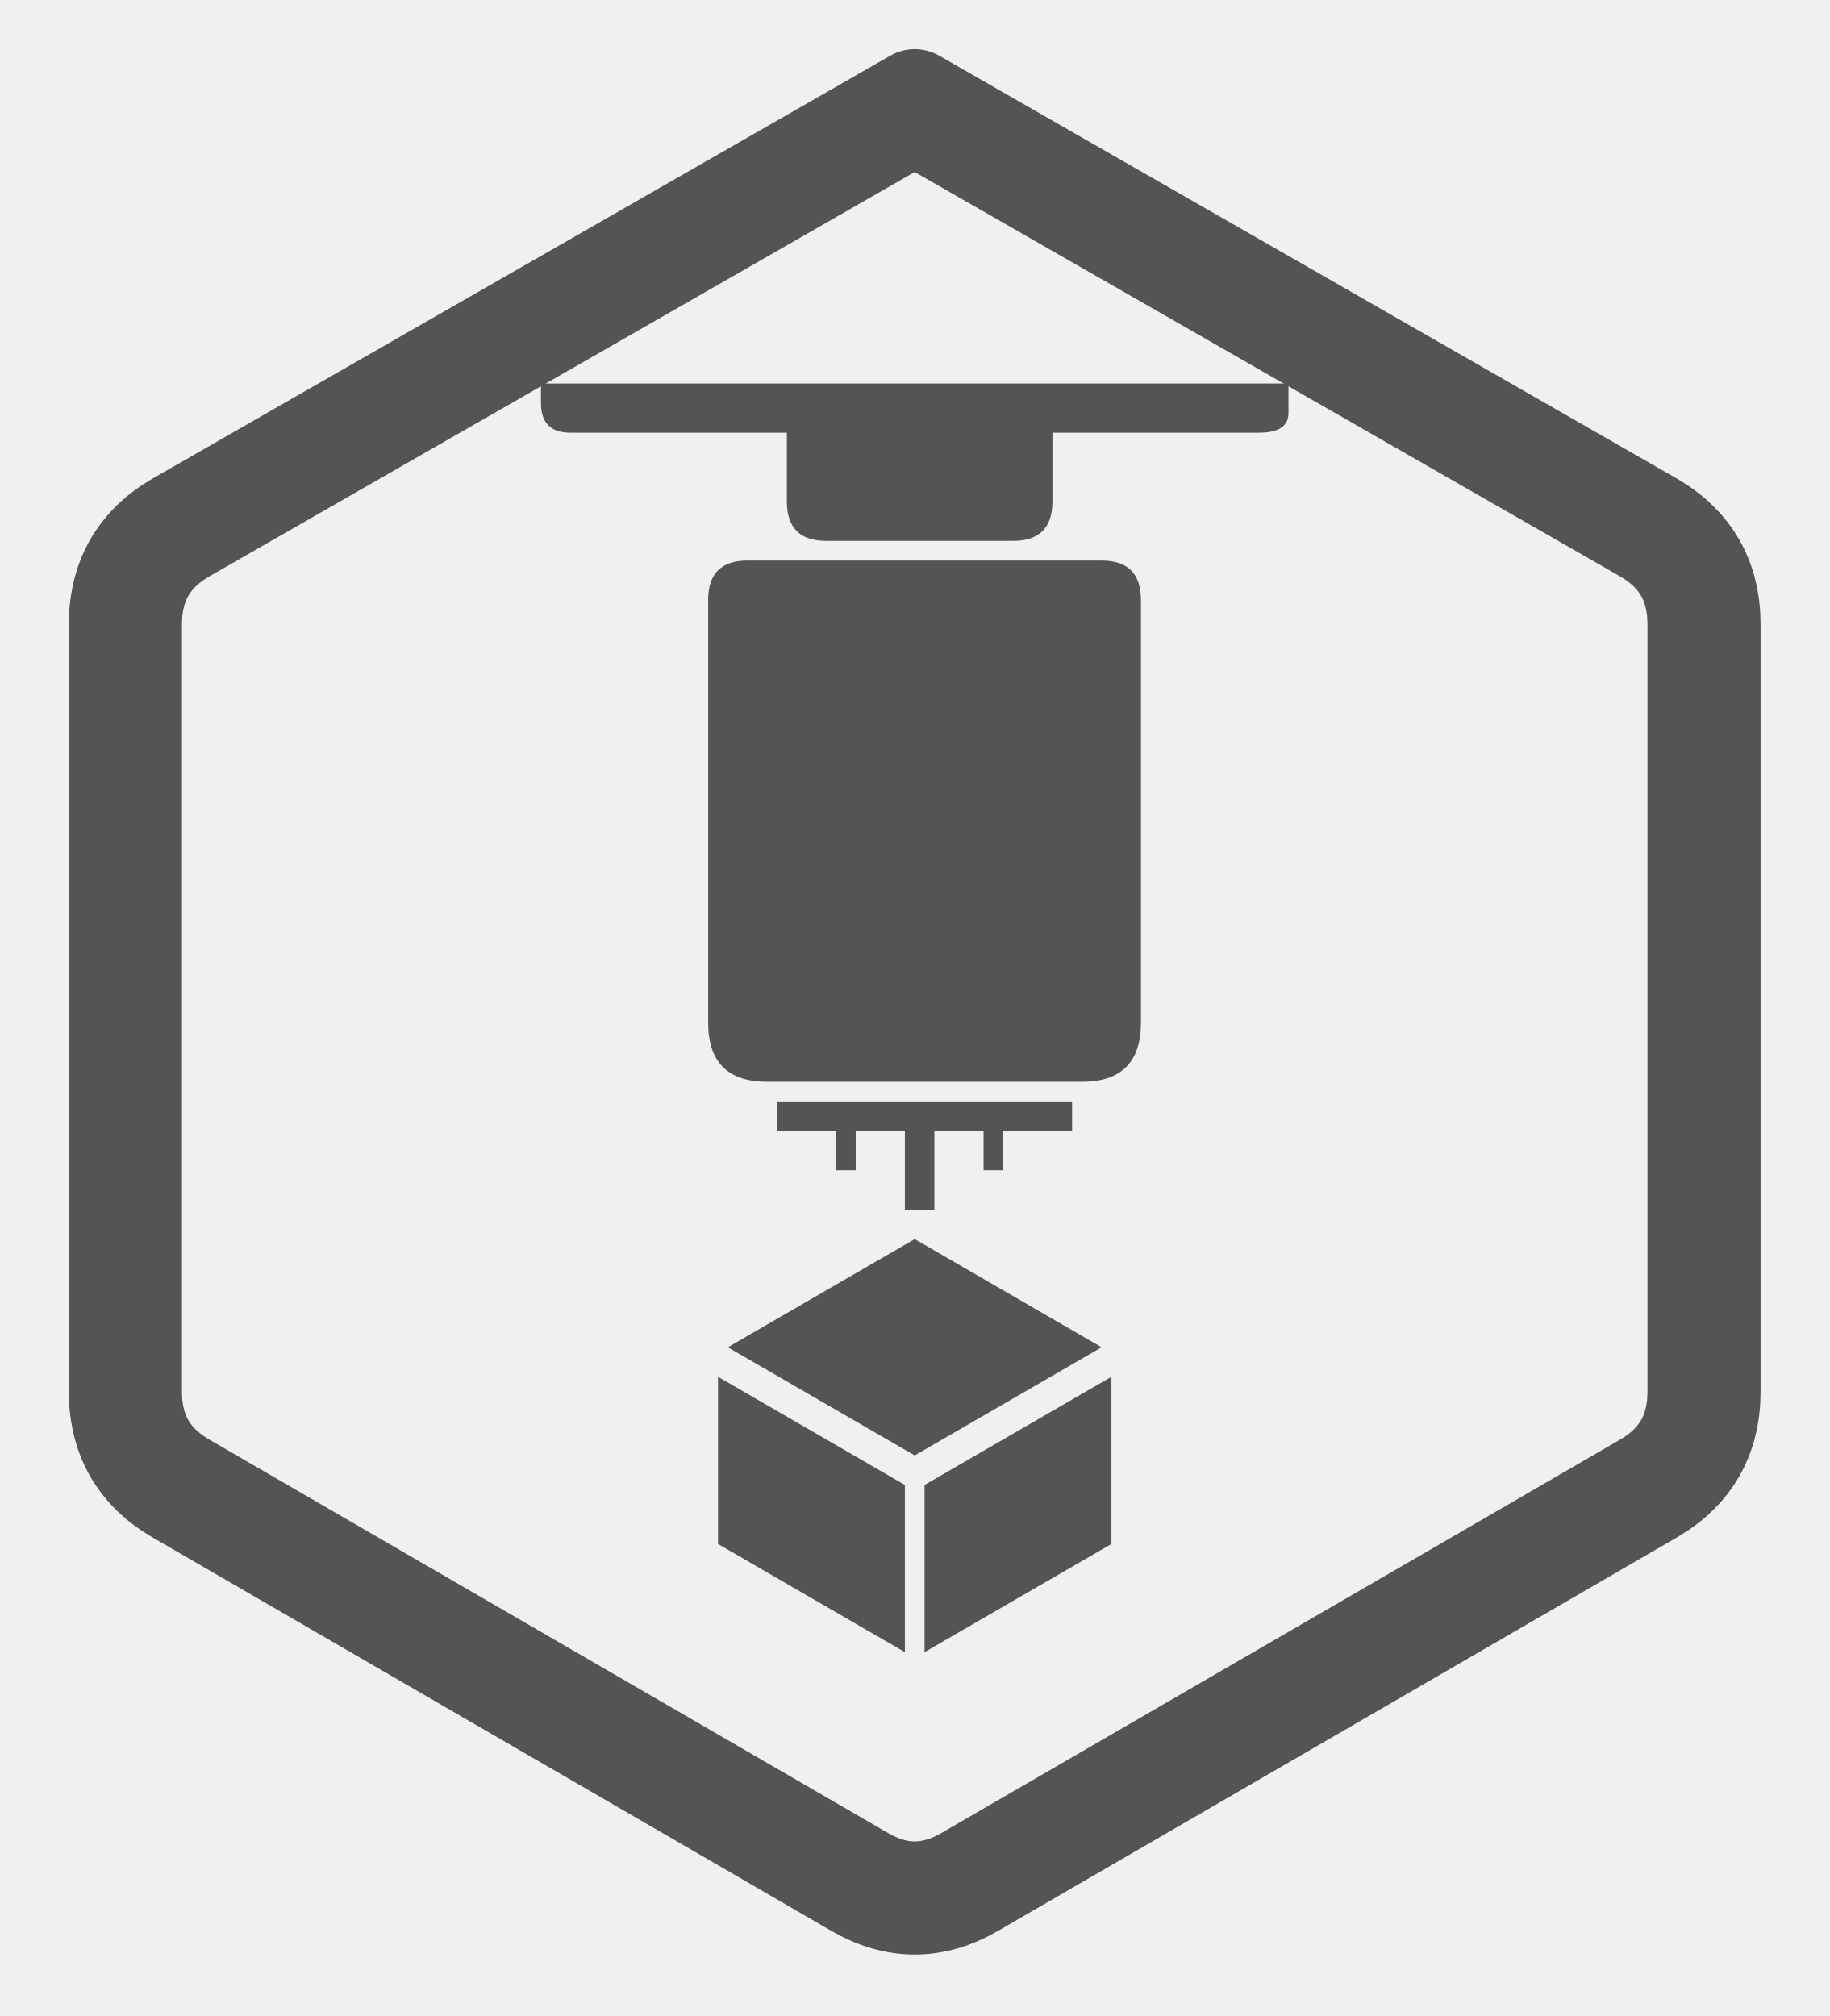
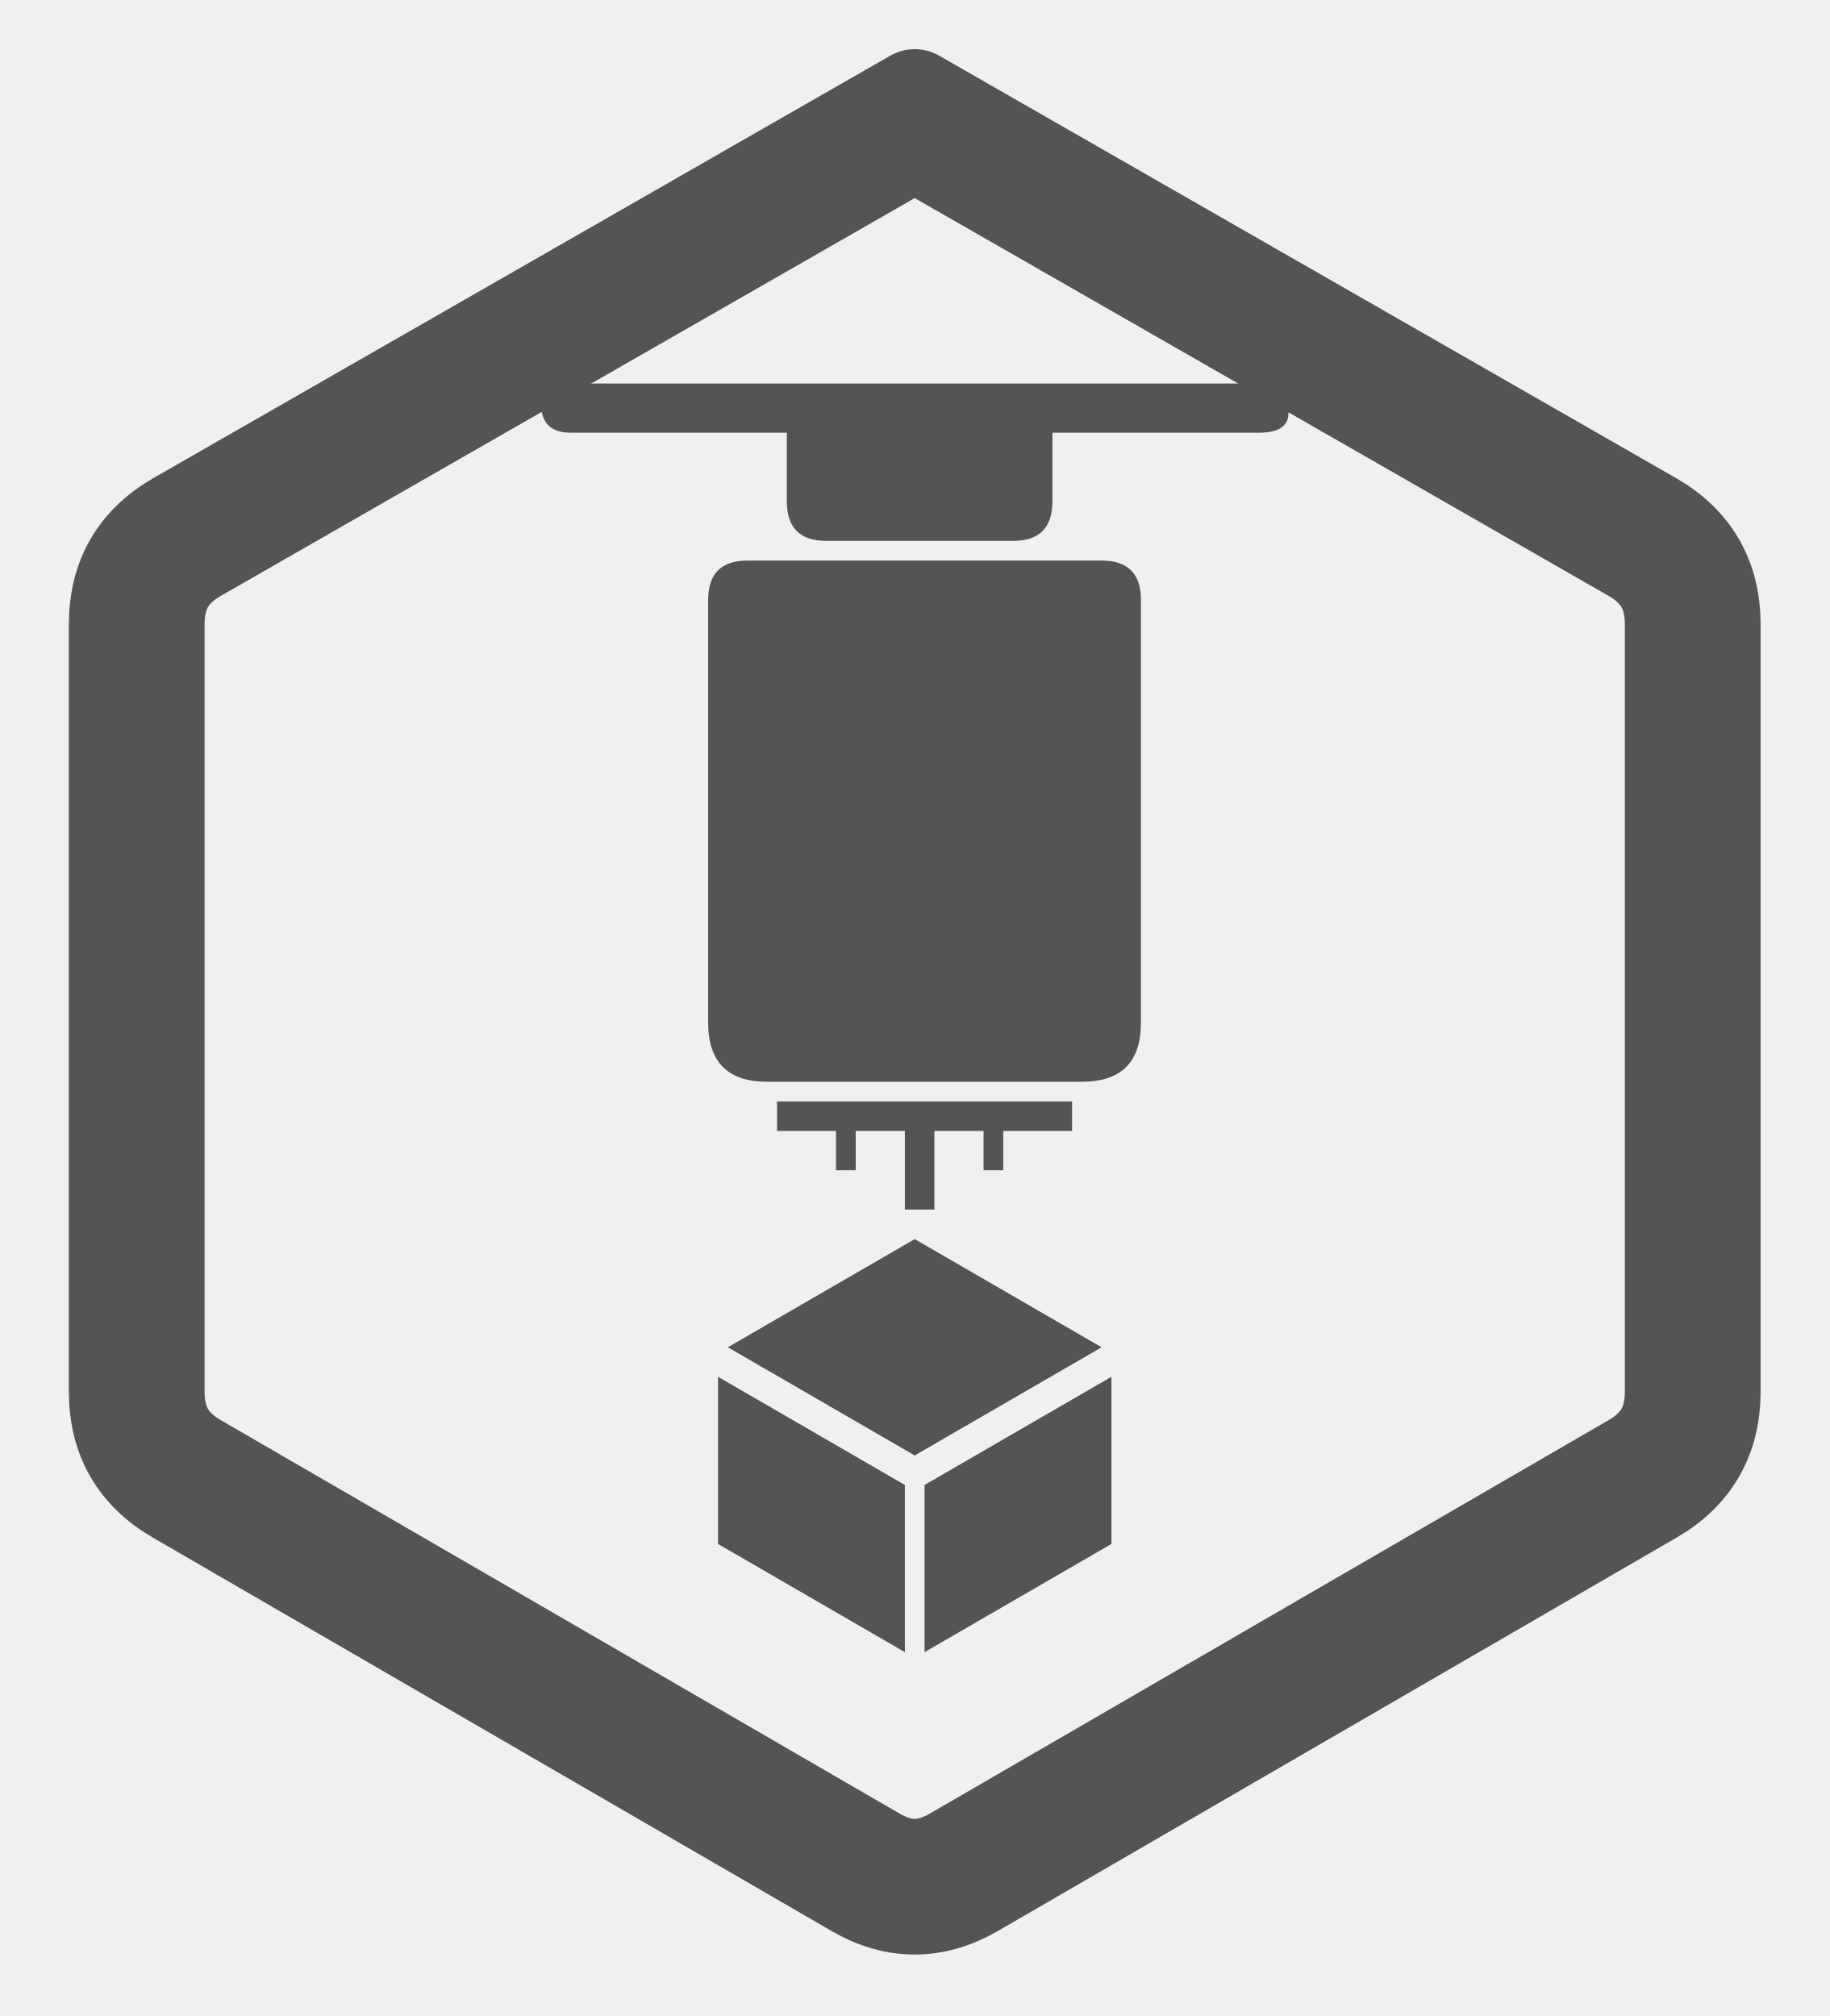
<svg xmlns="http://www.w3.org/2000/svg" viewBox="-10 -15 186 205" color="#545454">
  <g fill="currentColor" fill-rule="evenodd">
    <defs>
      <mask id="hexOuterLimit" maskUnits="userSpaceOnUse" x="-10" y="-15" width="186" height="205">
        <path d="M83 -5 L158 38 Q164 41.5 164 48.5 V126.5 Q164 133.5 158 137 L89 177 Q83 180.5 77 177 L8 137 Q2 133.5 2 126.5 V48.5 Q2 41.5 8 38 Z" fill="#fff" stroke="#fff" stroke-width="10" stroke-linejoin="round" />
      </mask>
    </defs>
-     <path d="M83 -5 L158 38 Q164 41.5 164 48.5 V126.5 Q164 133.5 158 137 L89 177 Q83 180.5 77 177 L8 137 Q2 133.5 2 126.5 V48.5 Q2 41.5 8 38 Z" fill="none" stroke="currentColor" stroke-width="13" mask="url(#hexOuterLimit)" stroke-linejoin="round" />
+     <path d="M83 -5 L158 38 Q164 41.5 164 48.5 V126.5 Q164 133.5 158 137 L89 177 Q83 180.5 77 177 L8 137 Q2 133.5 2 126.5 V48.5 Q2 41.5 8 38 Z" fill="none" stroke="currentColor" stroke-width="17.6" mask="url(#hexOuterLimit)" stroke-linejoin="round" />
    <path d="M45 24H121V27Q121 29 118 29H97V36Q97 40 93 40H74Q70 40 70 36V29H48Q45 29 45 26Z M66 42H102Q106 42 106 46V89Q106 95 100 95H68Q62 95 62 89V46Q62 42 66 42Z M69 97H99V100H92V104H90V100H85V108H82V100H77V104H75V100H69Z M83 111L102 122L83 133L64 122Z M63 125L82 136V153L63 142Z M84 136L103 125V142L84 153Z" />
  </g>
</svg>
